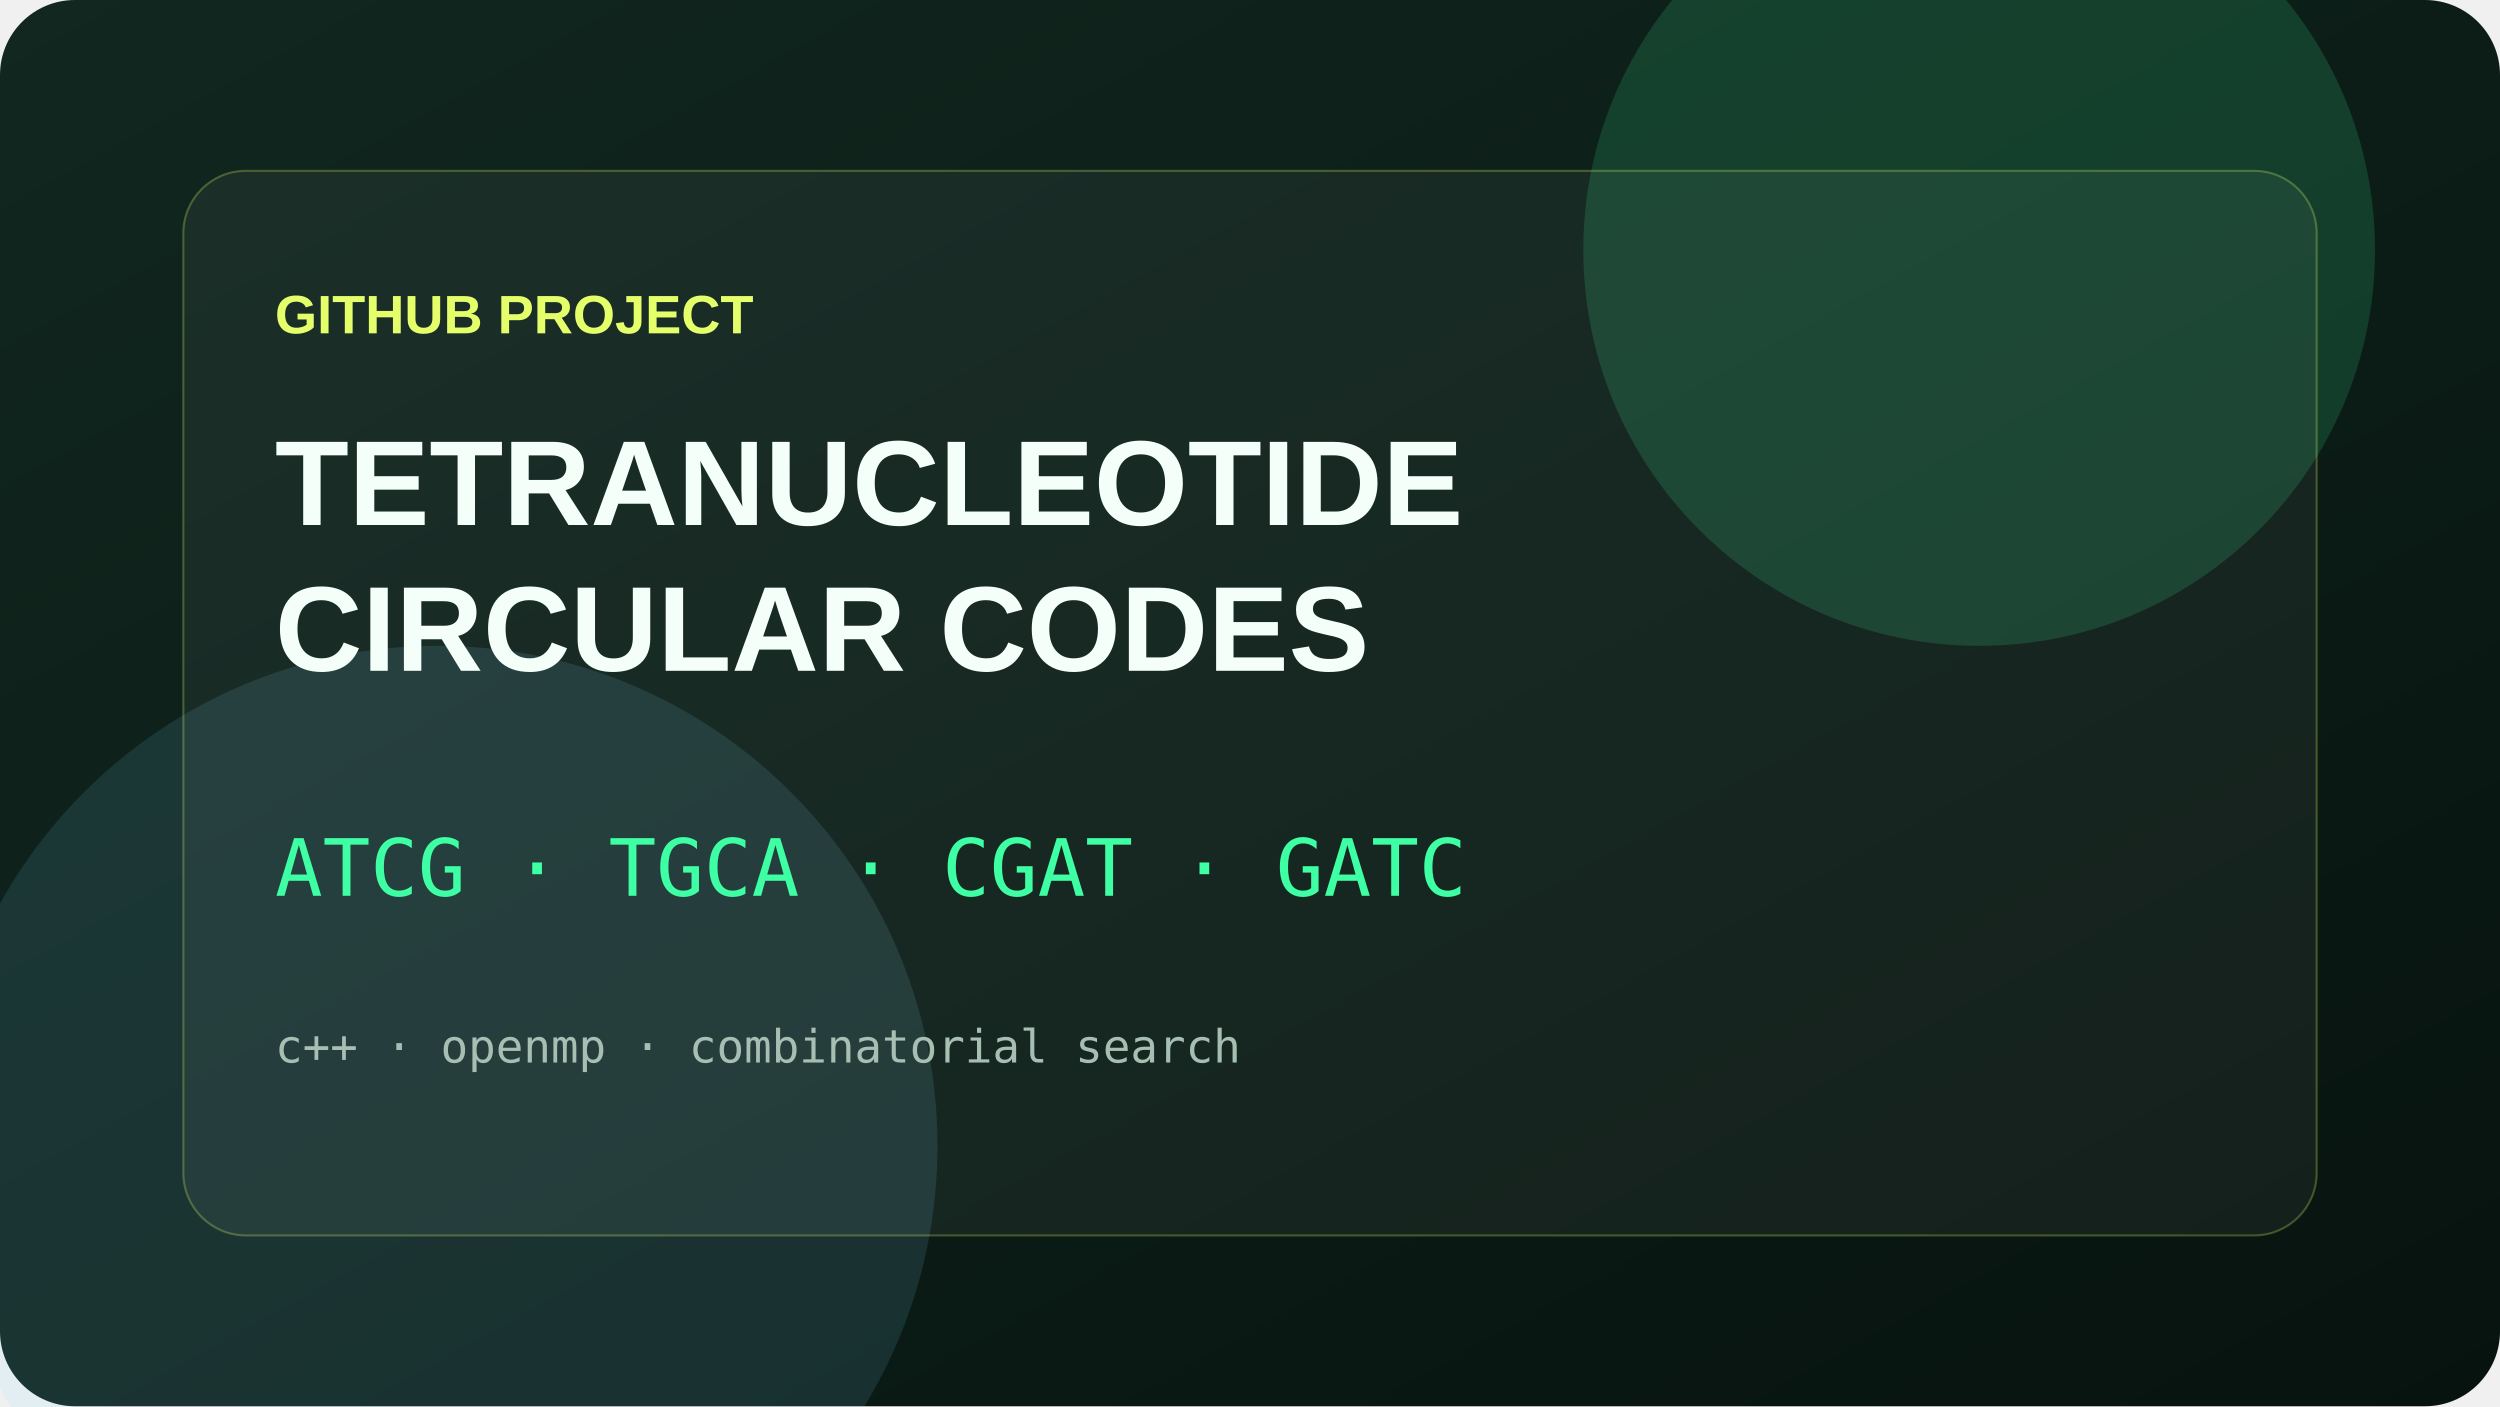
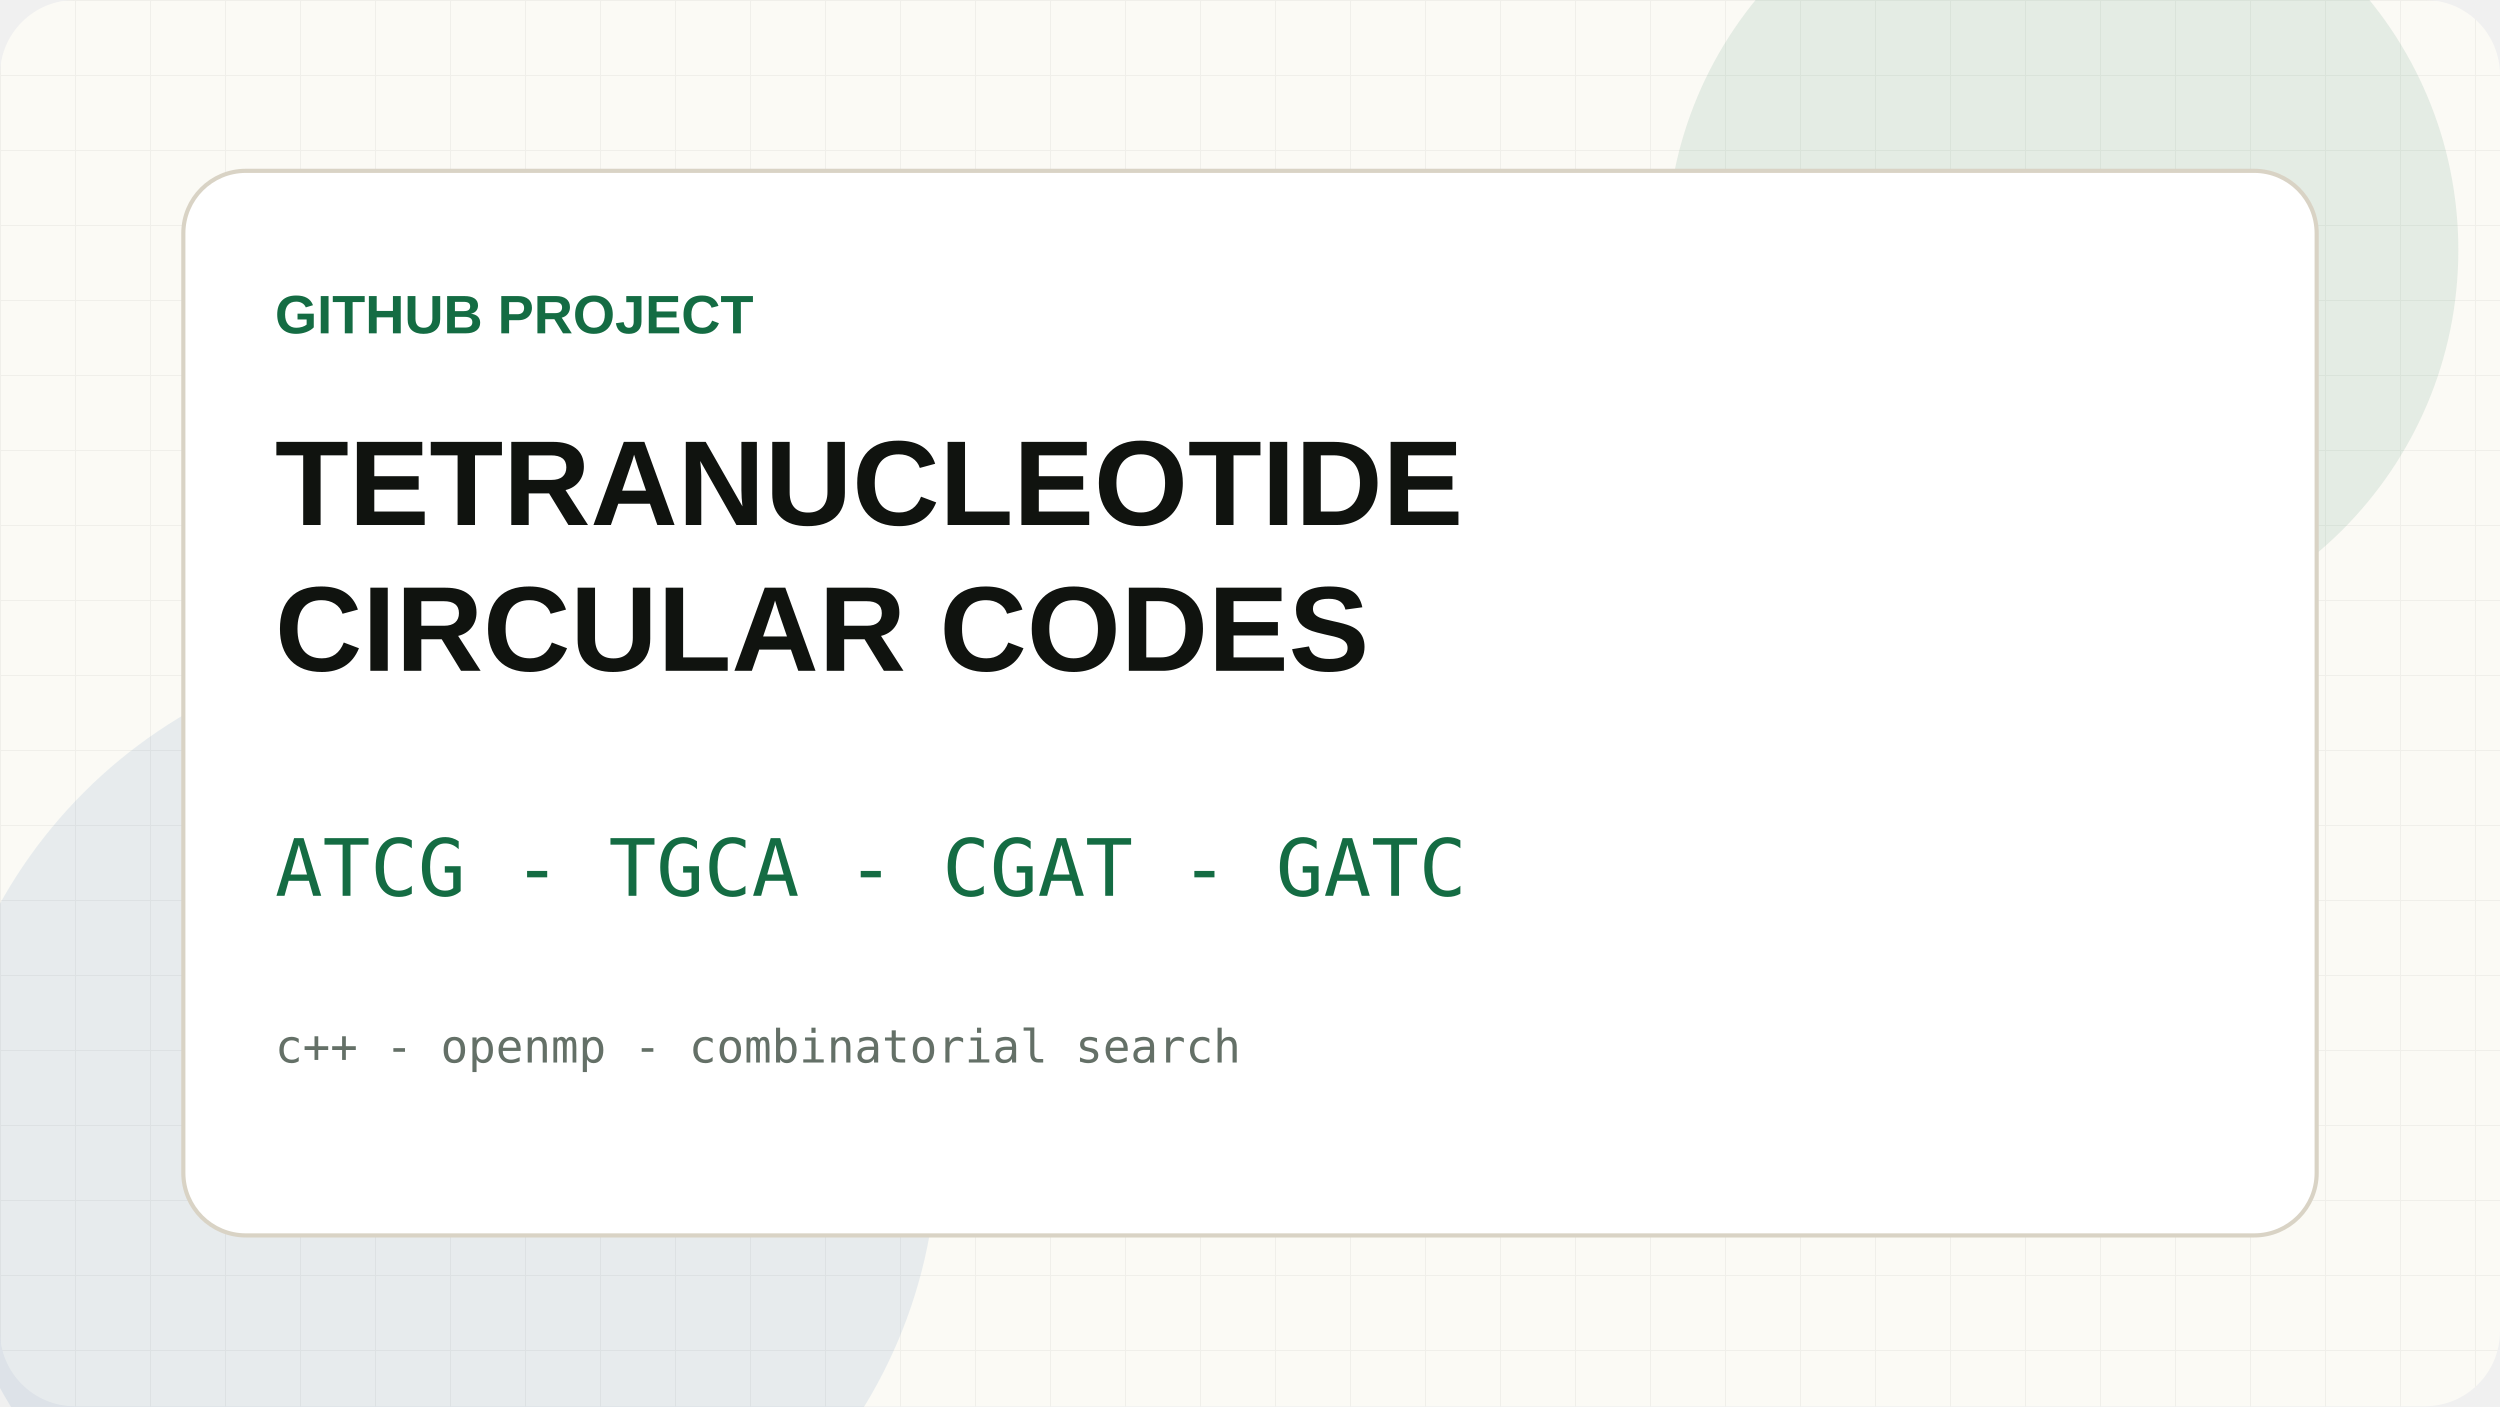
<svg xmlns="http://www.w3.org/2000/svg" width="1200" height="675" viewBox="0 0 1200 675">
  <defs>
-     <linearGradient id="bg" x1="0" x2="1" y1="0" y2="1">
-       <stop offset="0" stop-color="#11271f" />
-       <stop offset="1" stop-color="#07130f" />
-     </linearGradient>
+     <pattern id="grid" width="36" height="36" patternUnits="userSpaceOnUse">
+       <path d="M36 0H0V36" fill="none" stroke="#10130f" stroke-opacity="0.045" />
+     </pattern>
  </defs>
-   <rect width="1200" height="675" rx="36" fill="url(#bg)" />
-   <circle cx="950" cy="120" r="190" fill="#3effa3" opacity="0.15" />
-   <circle cx="210" cy="550" r="240" fill="#7ddcff" opacity="0.12" />
-   <rect x="88" y="82" width="1024" height="511" rx="30" fill="rgba(255,255,255,0.05)" stroke="rgba(228,255,106,0.26)" />
-   <text x="132" y="160" fill="#e4ff6a" font-family="Space Grotesk, Arial" font-size="26" font-weight="700">GITHUB PROJECT</text>
-   <text x="132" y="252" fill="#f3fff8" font-family="Space Grotesk, Arial" font-size="58" font-weight="800">TETRANUCLEOTIDE</text>
-   <text x="132" y="322" fill="#f3fff8" font-family="Space Grotesk, Arial" font-size="58" font-weight="800">CIRCULAR CODES</text>
-   <text x="132" y="430" fill="#3effa3" font-family="IBM Plex Mono, monospace" font-size="38">ATCG · TGCA · CGAT · GATC</text>
-   <text x="132" y="510" fill="#a7beb3" font-family="IBM Plex Mono, monospace" font-size="22">c++ · openmp · combinatorial search</text>
+   <rect width="1200" height="675" rx="36" fill="#fbfaf5" />
+   <rect width="1200" height="675" rx="36" fill="url(#grid)" />
+   <circle cx="990" cy="120" r="190" fill="#146c43" opacity="0.10" />
+   <circle cx="210" cy="550" r="240" fill="#1d5d9f" opacity="0.09" />
+   <rect x="88" y="82" width="1024" height="511" rx="30" fill="#ffffff" stroke="#d9d3c5" stroke-width="2" />
+   <text x="132" y="160" fill="#146c43" font-family="Space Grotesk, Arial" font-size="26" font-weight="700">GITHUB PROJECT</text>
+   <text x="132" y="252" fill="#10130f" font-family="Space Grotesk, Arial" font-size="58" font-weight="800">TETRANUCLEOTIDE</text>
+   <text x="132" y="322" fill="#10130f" font-family="Space Grotesk, Arial" font-size="58" font-weight="800">CIRCULAR CODES</text>
+   <text x="132" y="430" fill="#146c43" font-family="IBM Plex Mono, monospace" font-size="38">ATCG - TGCA - CGAT - GATC</text>
+   <text x="132" y="510" fill="#647067" font-family="IBM Plex Mono, monospace" font-size="22">c++ - openmp - combinatorial search</text>
</svg>
